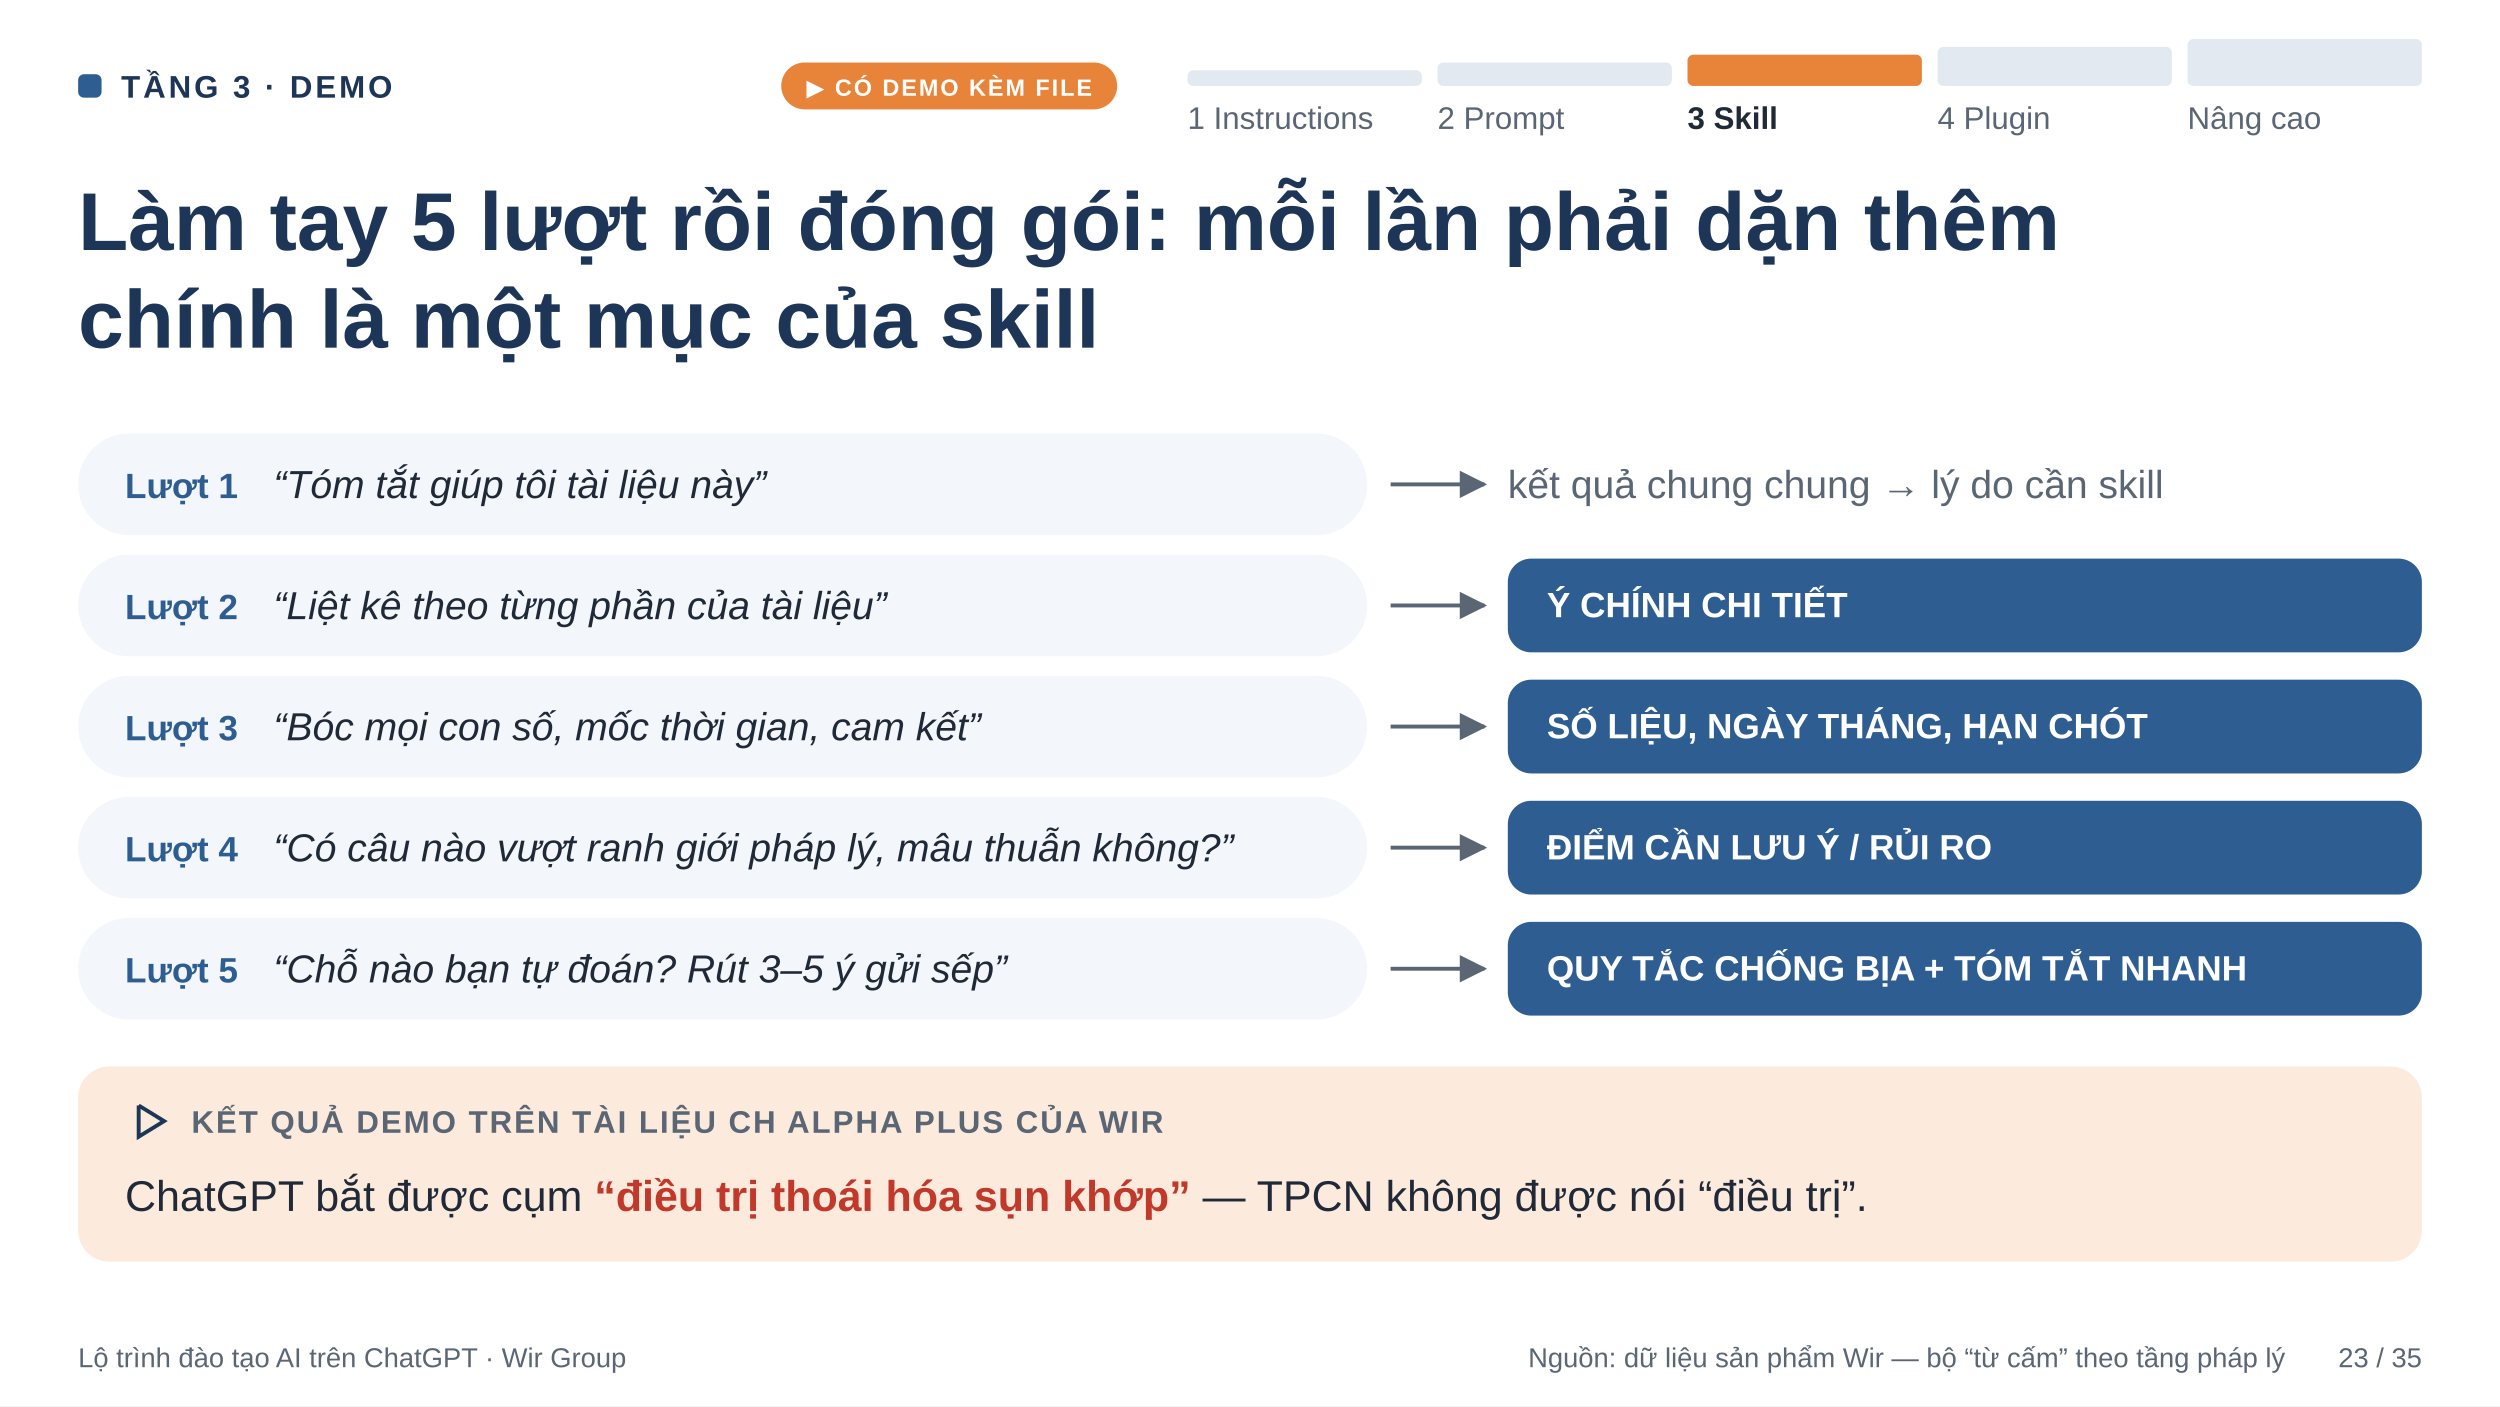
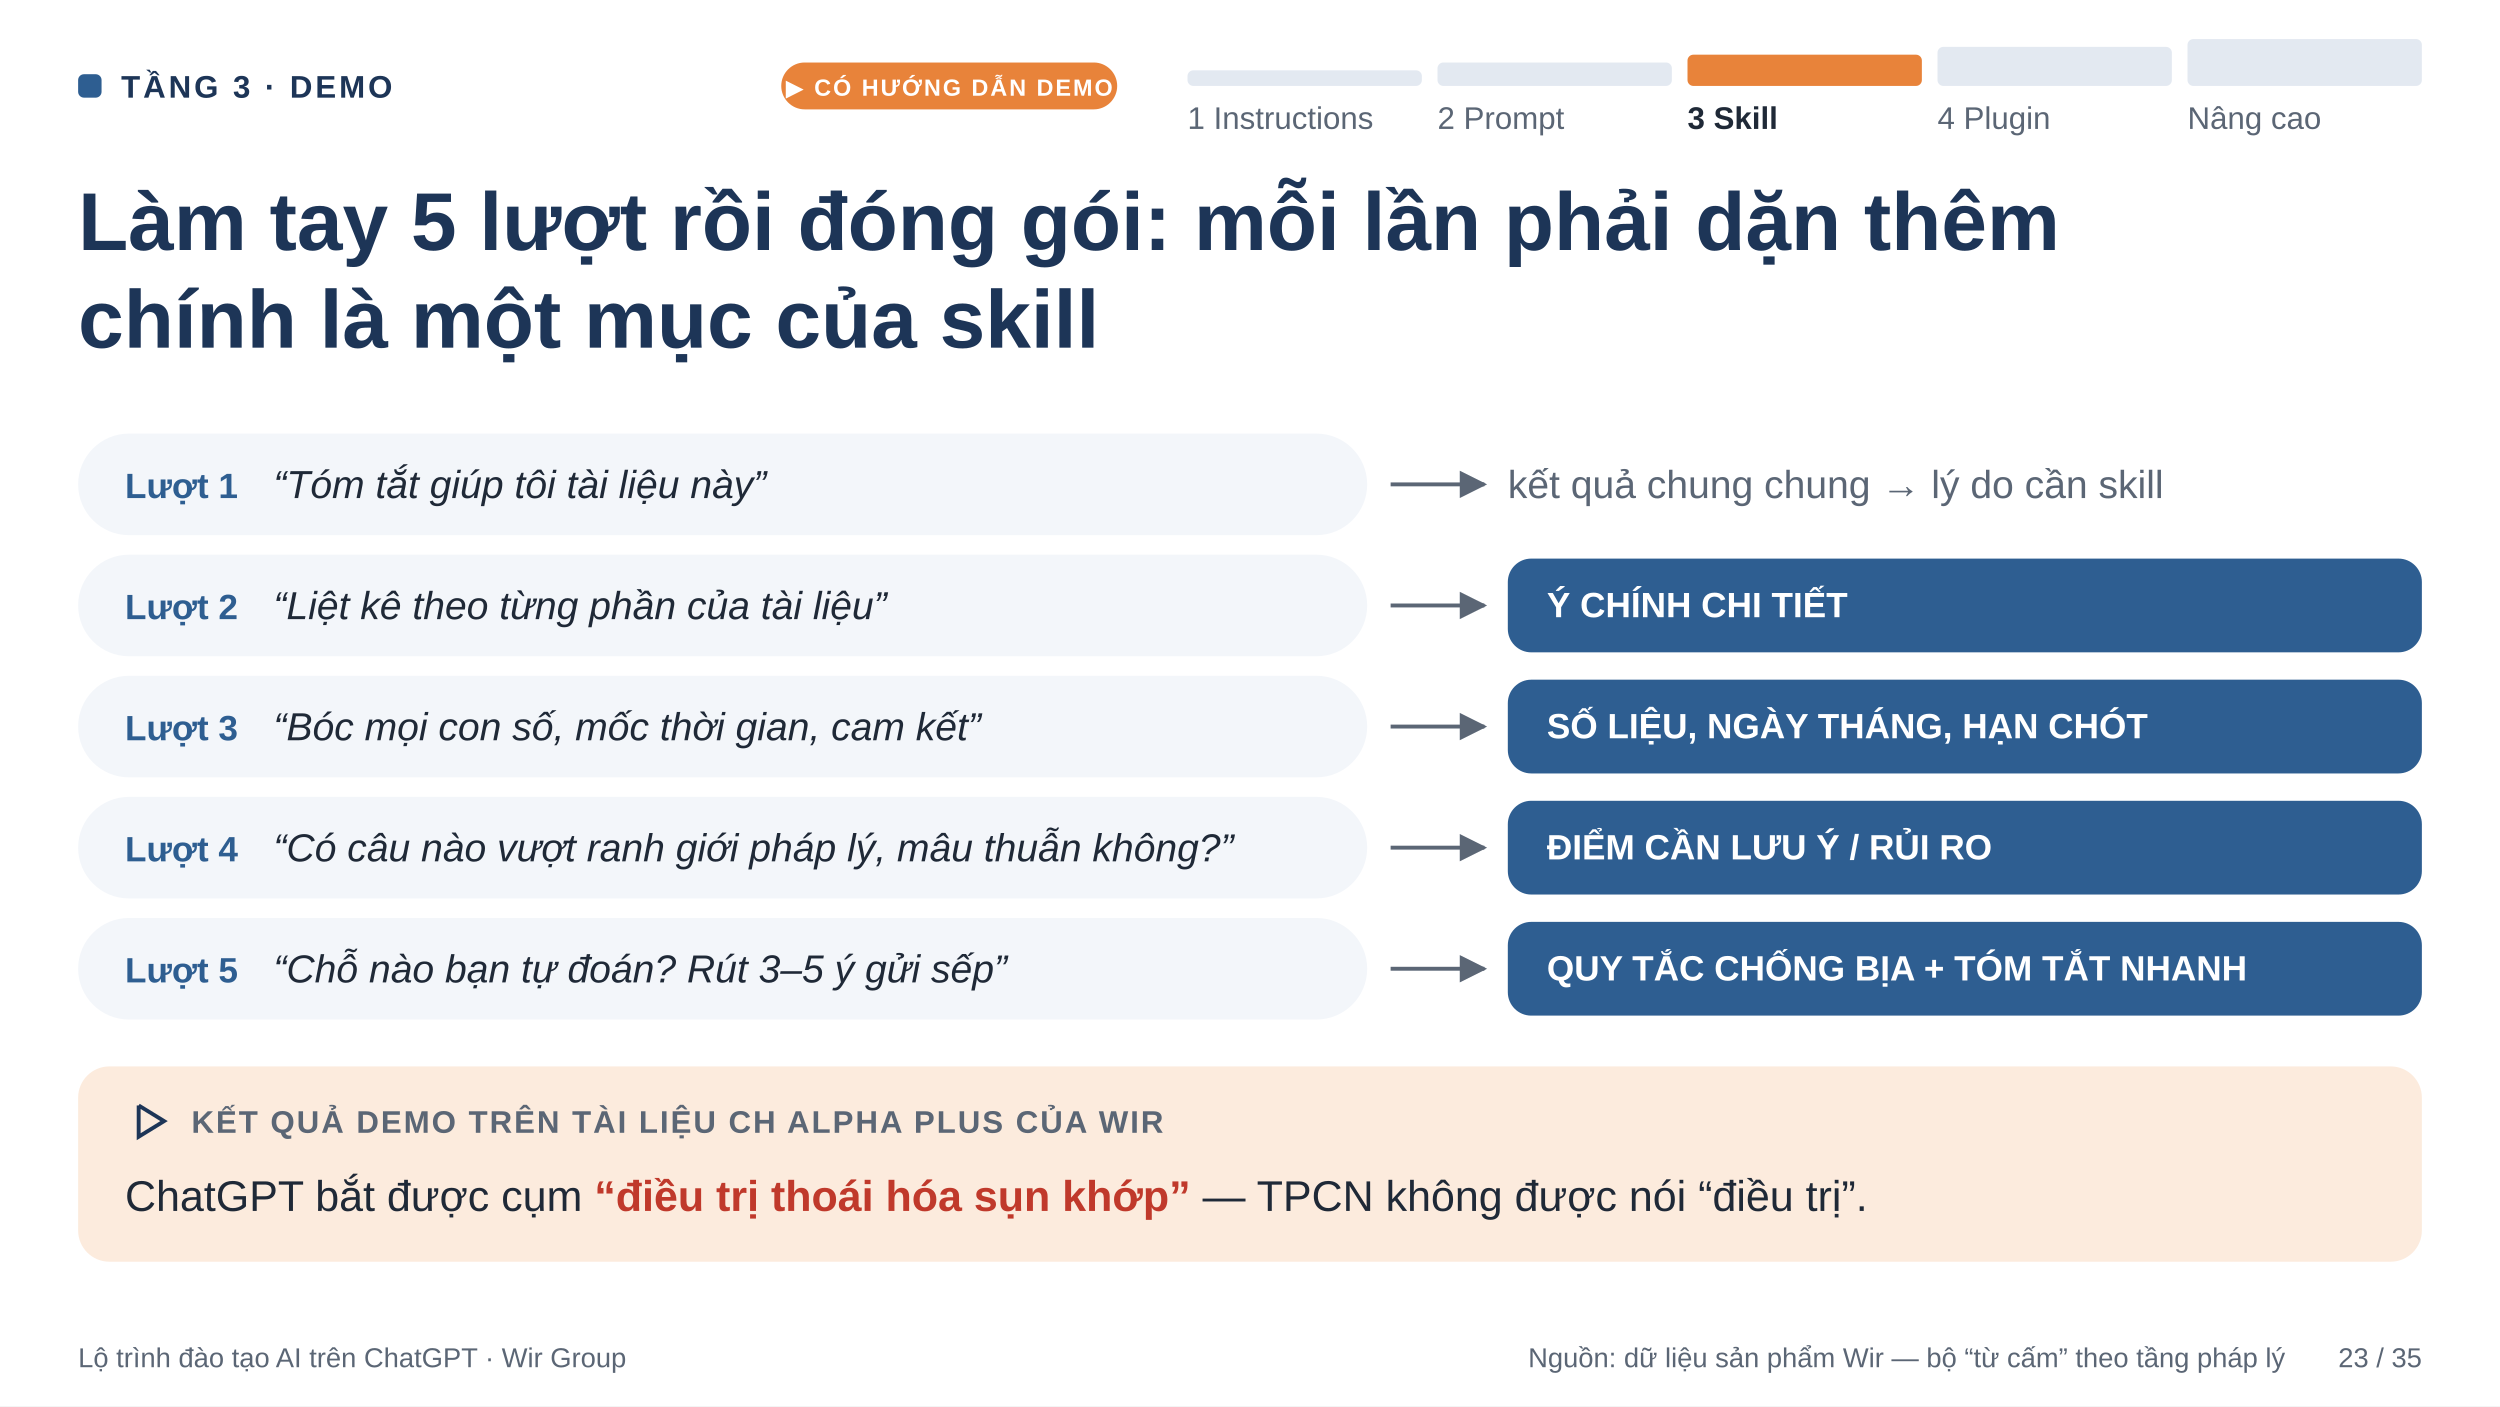
<svg xmlns="http://www.w3.org/2000/svg" viewBox="0 0 1280 720" width="1280" height="720" font-family="Aptos, 'Segoe UI', Arial, sans-serif" data-pptx-page-role="content">
  <defs>
    <marker id="arrow-muted" viewBox="0 0 10 10" refX="9" refY="5" markerWidth="7" markerHeight="7" orient="auto">
      <polygon points="0,0 10,5 0,10" fill="#5B6675" />
    </marker>
  </defs>
  <rect id="bg" data-pptx-role="background" x="0" y="0" width="1280" height="720" fill="#FFFFFF" />
  <g id="section-kicker" data-pptx-role="chrome" data-pptx-bounds="40 30 540 30">
    <rect x="40" y="38" width="12" height="12" rx="3" fill="#2E5E91" />
    <text x="62" y="50" font-size="16" font-weight="bold" letter-spacing="1.5" fill="#1D3557">TẦNG 3 · DEMO</text>
  </g>
  <g id="demo-flag" data-pptx-role="chrome" data-pptx-bounds="400 30 180 28">
    <rect x="400" y="32" width="172" height="24" rx="12" fill="#E8833A" />
-     <text x="486" y="49" font-size="12" font-weight="bold" letter-spacing="1" fill="#FFFFFF" text-anchor="middle">▶ CÓ DEMO KÈM FILE</text>
+     <text x="486" y="49" font-size="12" font-weight="bold" letter-spacing="1" fill="#FFFFFF" text-anchor="middle">▶ CÓ HƯỚNG DẪN DEMO</text>
  </g>
  <g id="roadmap-tracker" data-pptx-role="chrome" data-pptx-bounds="600 14 640 62">
    <rect x="608" y="36" width="120" height="8" rx="3" fill="#E3E9F1" />
    <rect x="736" y="32" width="120" height="12" rx="3" fill="#E3E9F1" />
    <rect x="864" y="28" width="120" height="16" rx="3" fill="#E8833A" />
    <rect x="992" y="24" width="120" height="20" rx="3" fill="#E3E9F1" />
    <rect x="1120" y="20" width="120" height="24" rx="3" fill="#E3E9F1" />
    <text x="608" y="66" font-size="16" fill="#5B6675">1 Instructions</text>
    <text x="736" y="66" font-size="16" fill="#5B6675">2 Prompt</text>
    <text x="864" y="66" font-size="16" font-weight="bold" fill="#1F2937">3 Skill</text>
    <text x="992" y="66" font-size="16" fill="#5B6675">4 Plugin</text>
    <text x="1120" y="66" font-size="16" fill="#5B6675">Nâng cao</text>
  </g>
  <text font-size="42" font-weight="bold" fill="#1D3557" x="40" y="128">Làm tay 5 lượt rồi đóng gói: mỗi lần phải dặn thêm</text>
  <text font-size="42" font-weight="bold" fill="#1D3557" x="40" y="178">chính là một mục của skill</text>
  <g id="turn-1" data-pptx-bounds="40 222 1200 52">
    <rect x="40" y="222" width="660" height="52" rx="26" fill="#F3F6FA" />
    <text x="64" y="255" font-size="18" font-weight="bold" fill="#2E5E91">Lượt 1</text>
    <text x="140" y="255" font-size="20" font-style="italic" fill="#1F2937">“Tóm tắt giúp tôi tài liệu này”</text>
    <line x1="712" y1="248" x2="760" y2="248" stroke="#5B6675" stroke-width="2" marker-end="url(#arrow-muted)" />
    <text x="772" y="255" font-size="20" fill="#5B6675">kết quả chung chung → lý do cần skill</text>
  </g>
  <g id="turn-2" data-pptx-bounds="40 284 1200 52">
    <rect x="40" y="284" width="660" height="52" rx="26" fill="#F3F6FA" />
    <text x="64" y="317" font-size="18" font-weight="bold" fill="#2E5E91">Lượt 2</text>
    <text x="140" y="317" font-size="20" font-style="italic" fill="#1F2937">“Liệt kê theo từng phần của tài liệu”</text>
    <line x1="712" y1="310" x2="760" y2="310" stroke="#5B6675" stroke-width="2" marker-end="url(#arrow-muted)" />
    <rect x="772" y="286" width="468" height="48" rx="12" fill="#2E5E91" />
    <text x="792" y="316" font-size="18" font-weight="bold" fill="#FFFFFF">Ý CHÍNH CHI TIẾT</text>
  </g>
  <g id="turn-3" data-pptx-bounds="40 346 1200 52">
    <rect x="40" y="346" width="660" height="52" rx="26" fill="#F3F6FA" />
    <text x="64" y="379" font-size="18" font-weight="bold" fill="#2E5E91">Lượt 3</text>
    <text x="140" y="379" font-size="20" font-style="italic" fill="#1F2937">“Bóc mọi con số, mốc thời gian, cam kết”</text>
    <line x1="712" y1="372" x2="760" y2="372" stroke="#5B6675" stroke-width="2" marker-end="url(#arrow-muted)" />
    <rect x="772" y="348" width="468" height="48" rx="12" fill="#2E5E91" />
    <text x="792" y="378" font-size="18" font-weight="bold" fill="#FFFFFF">SỐ LIỆU, NGÀY THÁNG, HẠN CHÓT</text>
  </g>
  <g id="turn-4" data-pptx-bounds="40 408 1200 52">
    <rect x="40" y="408" width="660" height="52" rx="26" fill="#F3F6FA" />
    <text x="64" y="441" font-size="18" font-weight="bold" fill="#2E5E91">Lượt 4</text>
    <text x="140" y="441" font-size="20" font-style="italic" fill="#1F2937">“Có câu nào vượt ranh giới pháp lý, mâu thuẫn không?”</text>
    <line x1="712" y1="434" x2="760" y2="434" stroke="#5B6675" stroke-width="2" marker-end="url(#arrow-muted)" />
    <rect x="772" y="410" width="468" height="48" rx="12" fill="#2E5E91" />
    <text x="792" y="440" font-size="18" font-weight="bold" fill="#FFFFFF">ĐIỂM CẦN LƯU Ý / RỦI RO</text>
  </g>
  <g id="turn-5" data-pptx-bounds="40 470 1200 52">
    <rect x="40" y="470" width="660" height="52" rx="26" fill="#F3F6FA" />
    <text x="64" y="503" font-size="18" font-weight="bold" fill="#2E5E91">Lượt 5</text>
    <text x="140" y="503" font-size="20" font-style="italic" fill="#1F2937">“Chỗ nào bạn tự đoán? Rút 3–5 ý gửi sếp”</text>
    <line x1="712" y1="496" x2="760" y2="496" stroke="#5B6675" stroke-width="2" marker-end="url(#arrow-muted)" />
    <rect x="772" y="472" width="468" height="48" rx="12" fill="#2E5E91" />
    <text x="792" y="502" font-size="18" font-weight="bold" fill="#FFFFFF">QUY TẮC CHỐNG BỊA + TÓM TẮT NHANH</text>
  </g>
  <g id="demo-result" data-pptx-bounds="40 546 1200 100">
    <rect x="40" y="546" width="1200" height="100" rx="16" fill="#FCEBDD" />
    <g transform="translate(64, 562)" fill="none" stroke="#1D3557" stroke-width="2">
      <path d="M7 4v16l13 -8l-13 -8" />
    </g>
    <text x="98" y="580" font-size="16" font-weight="bold" letter-spacing="1" fill="#5B6675">KẾT QUẢ DEMO TRÊN TÀI LIỆU CH ALPHA PLUS CỦA WIR</text>
    <text x="64" y="620" font-size="22" fill="#1F2937">ChatGPT bắt được cụm <tspan font-weight="bold" fill="#C0392B">“điều trị thoái hóa sụn khớp”</tspan> — TPCN không được nói “điều trị”.</text>
  </g>
  <text id="footer-course" data-pptx-role="footer" x="40" y="700" font-size="14" fill="#5B6675">Lộ trình đào tạo AI trên ChatGPT · Wir Group</text>
  <text id="source-note" data-pptx-role="footer" x="1170" y="700" font-size="14" text-anchor="end" fill="#5B6675">Nguồn: dữ liệu sản phẩm Wir — bộ “từ cấm” theo tầng pháp lý</text>
  <text id="page-number" data-pptx-role="page-number" x="1240" y="700" font-size="14" text-anchor="end" fill="#5B6675">23 / 35</text>
</svg>
